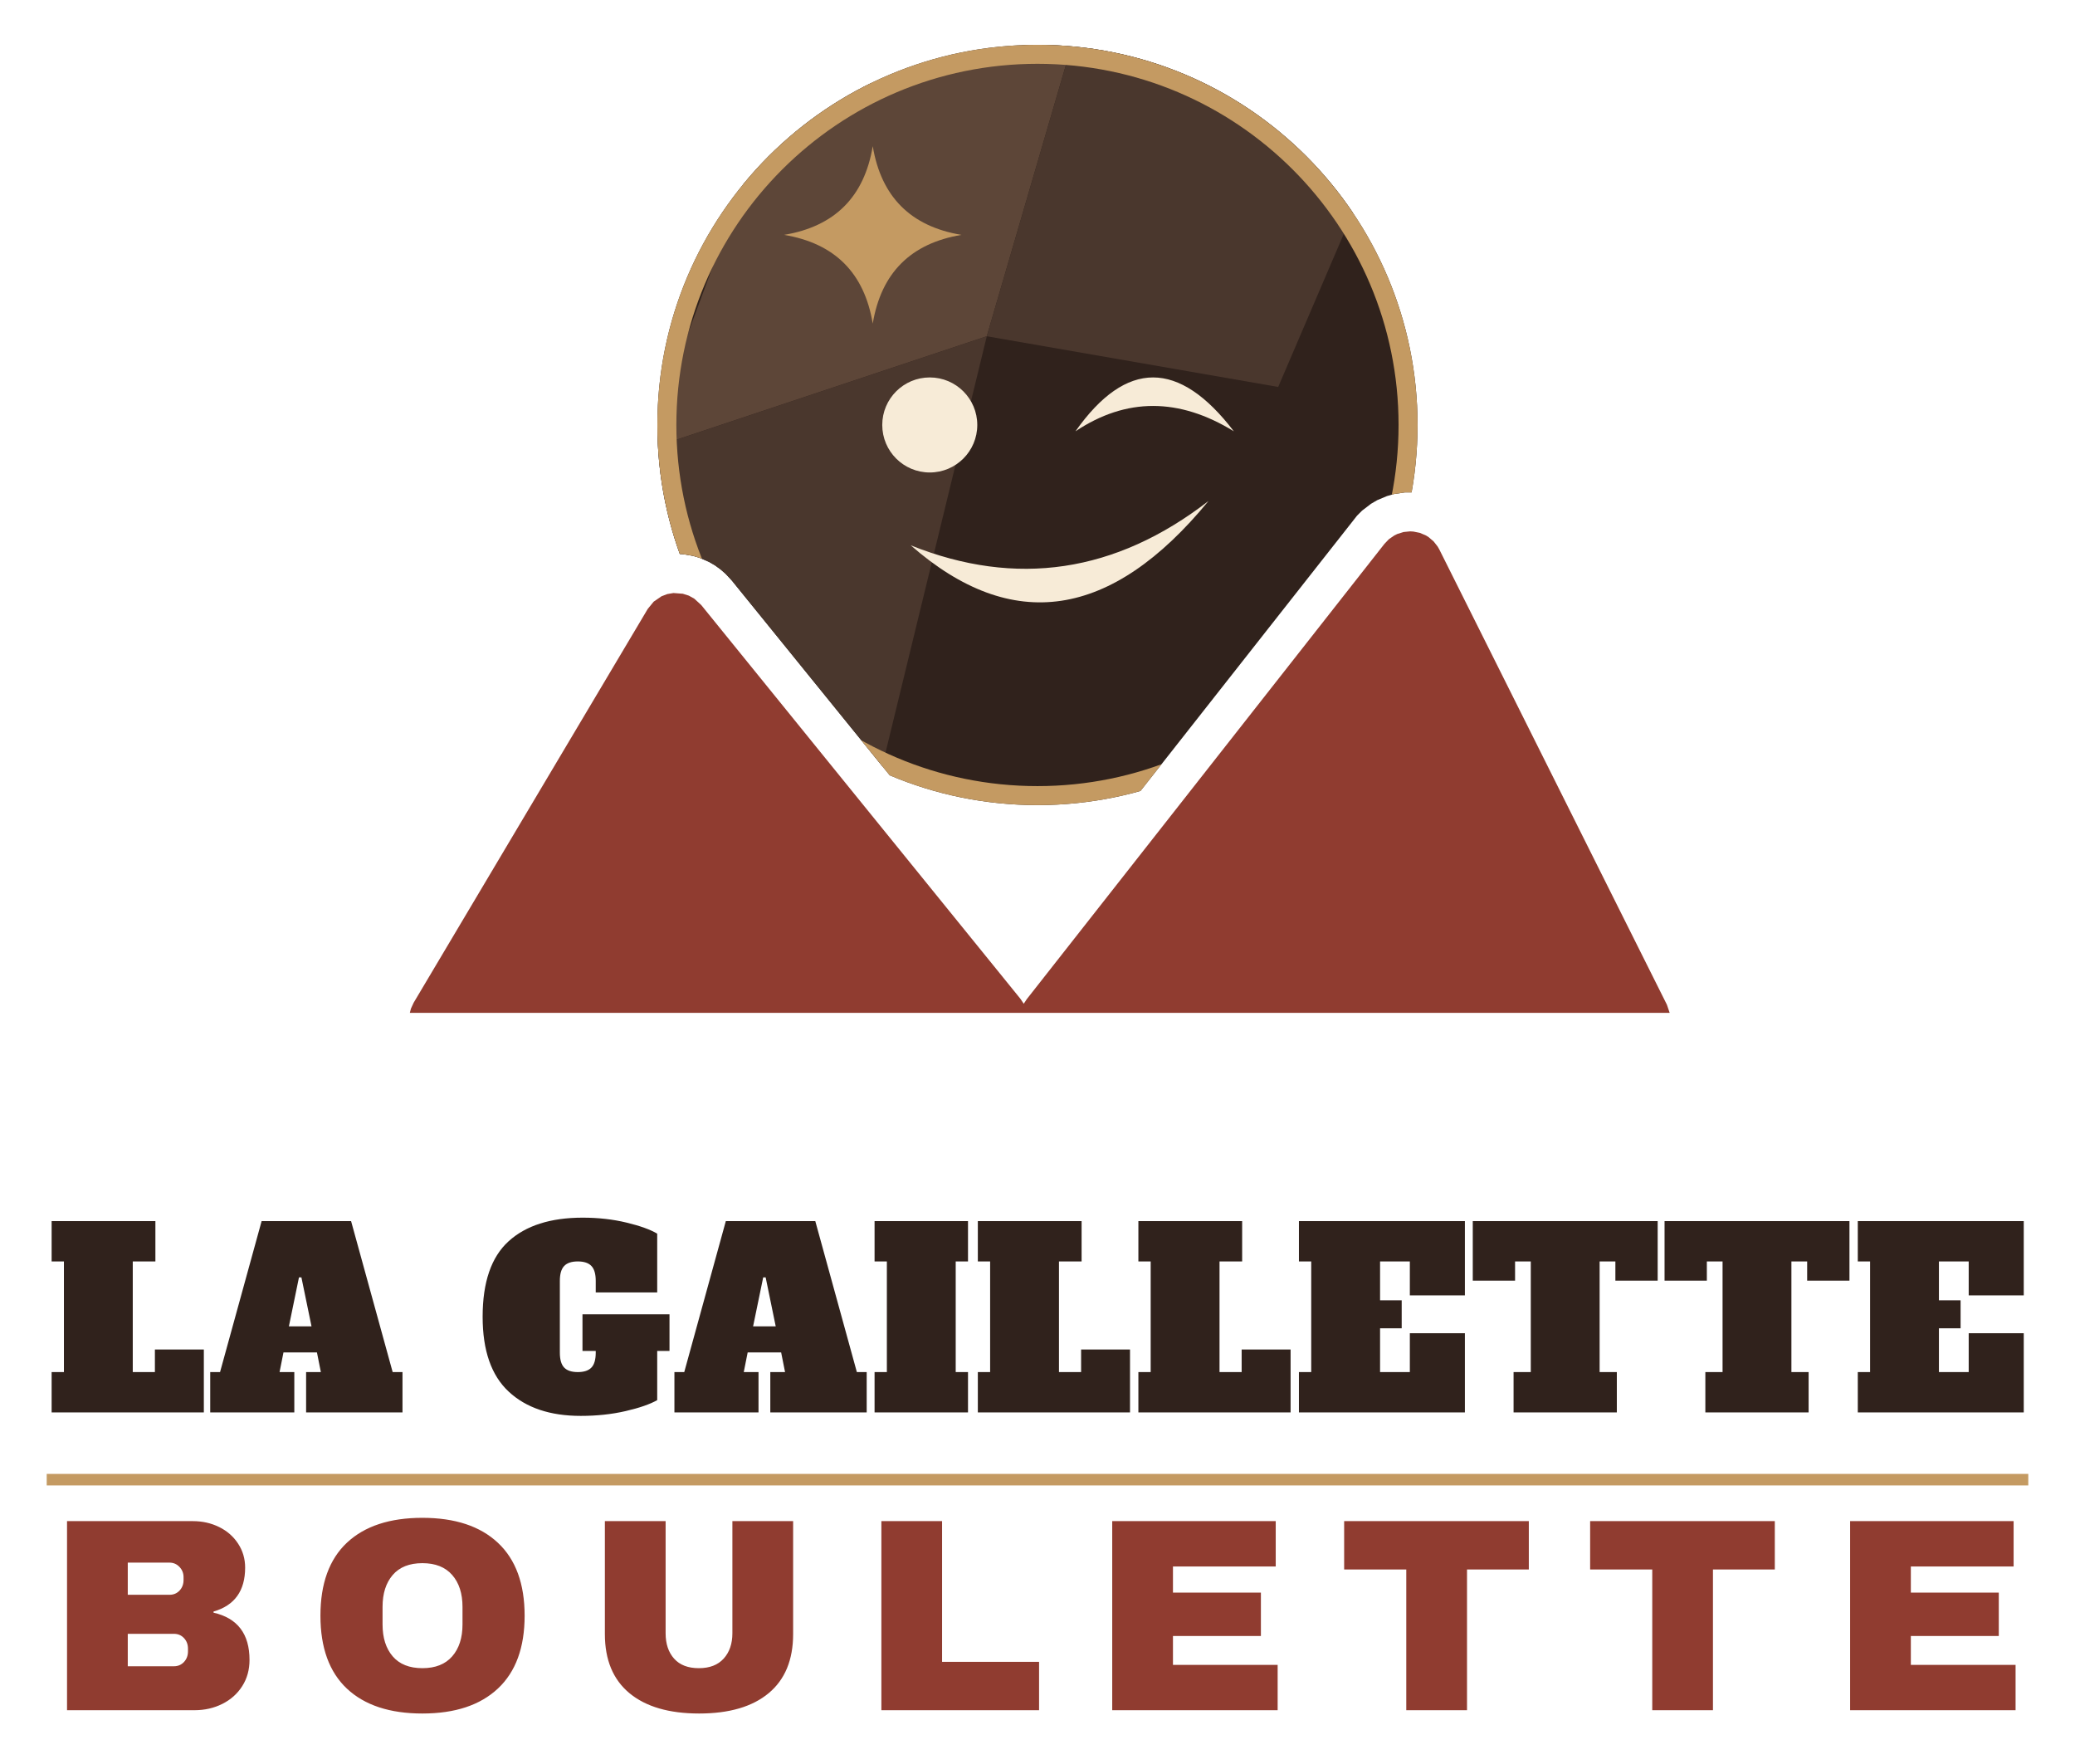
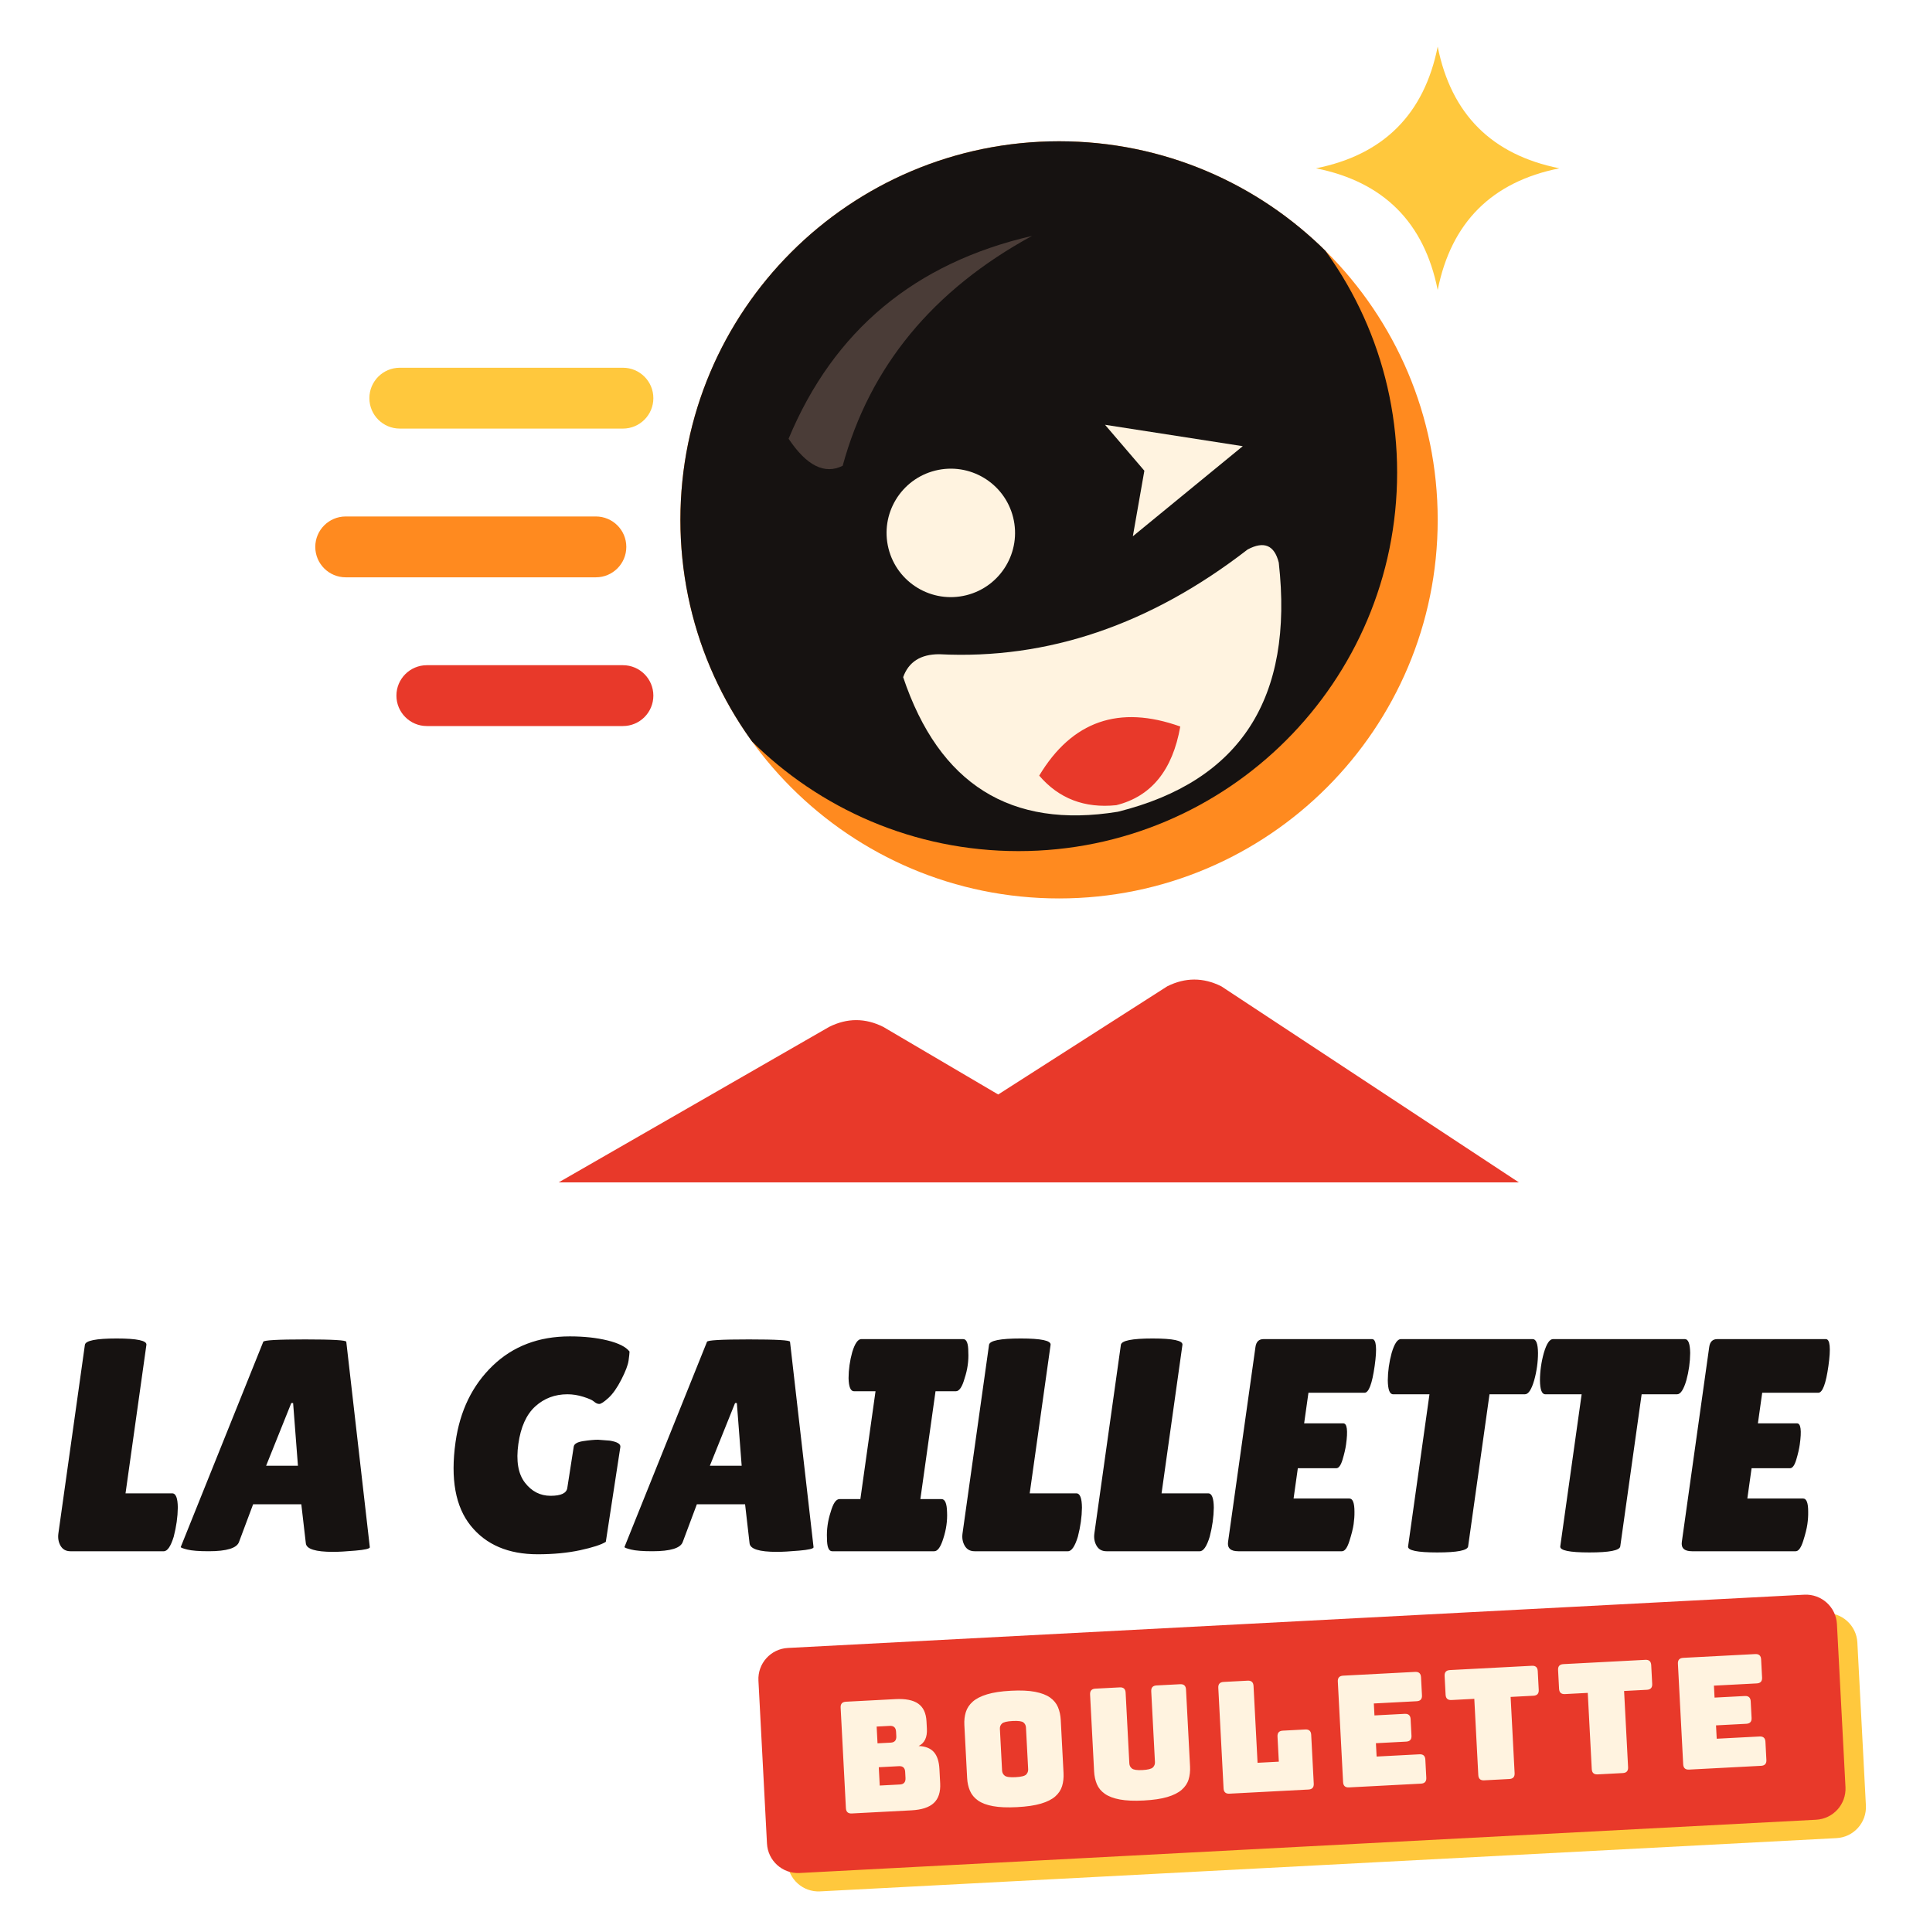
- <svg xmlns="http://www.w3.org/2000/svg" viewBox="0 0 539.8 459.1" width="540" height="459" role="img">
-   <g transform="translate(99.89 12) scale(1.7) translate(0 -36)">
+ <svg xmlns="http://www.w3.org/2000/svg" viewBox="0 0 491.75 497.26" width="492" height="497" role="img">
+   <g transform="translate(80.88 12) scale(1.74) translate(-2 -12)">
+     <path d="M14.5 59.5 H47.5 A4.5 4.5 0 0 1 47.5 68.5 H14.5 A4.5 4.5 0 0 1 14.5 59.5 Z" fill="#ffc83d" />
+     <path d="M6.5 81.5 H43.5 A4.5 4.5 0 0 1 43.5 90.5 H6.5 A4.5 4.5 0 0 1 6.5 81.5 Z" fill="#ff8a1f" />
+     <path d="M18.5 103.5 H47.5 A4.5 4.5 0 0 1 47.5 112.5 H18.5 A4.5 4.5 0 0 1 18.5 103.5 Z" fill="#e8392a" />
+     <path d="M38 180 L78 157 Q82 155 86 157 L103 167 L128 151 Q132 149 136 151 L180 180 Z" fill="#e8392a" />
    <defs>
-       <clipPath id="clip-color">
-         <path d="M159.97 92.04 L159.71 88.12 L159.49 86.17 L159.2 84.23 L158.43 80.38 L157.96 78.47 L156.82 74.71 L156.15 72.86 L154.65 69.24 L153.81 67.46 L151.96 64 L149.89 60.67 L148.77 59.05 L146.38 55.94 L145.11 54.44 L143.79 52.98 L141.02 50.21 L139.56 48.89 L136.53 46.4 L134.95 45.23 L131.68 43.05 L128.28 41.08 L126.54 40.19 L122.96 38.57 L121.14 37.85 L117.42 36.58 L115.53 36.04 L113.62 35.57 L109.77 34.8 L105.88 34.29 L103.92 34.13 L101.96 34.03 L98.04 34.03 L94.12 34.29 L92.17 34.51 L88.29 35.15 L86.38 35.57 L84.47 36.04 L80.71 37.18 L78.86 37.85 L75.24 39.35 L71.72 41.08 L70 42.04 L68.32 43.05 L65.05 45.23 L61.94 47.62 L60.44 48.89 L58.98 50.21 L56.21 52.98 L54.89 54.44 L52.4 57.47 L50.11 60.67 L49.05 62.32 L47.08 65.72 L46.19 67.46 L44.57 71.04 L43.85 72.86 L43.18 74.71 L42.04 78.47 L41.15 82.29 L40.8 84.23 L40.51 86.17 L40.13 90.08 L40.03 92.04 L40.03 95.96 L40.29 99.88 L40.51 101.83 L41.15 105.71 L42.04 109.53 L43.37 113.8 L44.61 113.72 L45.66 113.77 L47.27 114.04 L48.29 114.35 L49.7 114.96 L50.61 115.49 L51.47 116.11 L52.26 116.8 L53.18 117.79 L79.64 150.43 L82.58 151.42 L84.47 151.96 L86.38 152.43 L90.23 153.2 L94.12 153.71 L96.08 153.87 L98.04 153.97 L101.96 153.97 L103.92 153.87 L107.83 153.49 L111.71 152.85 L113.95 152.35 L148.93 107.89 L149.71 107.11 L151.07 106.07 L152.03 105.51 L153.51 104.89 L154.57 104.58 L156.26 104.33 L157.87 104.33 L159.07 104.49 L159.49 101.83 L159.87 97.92 L159.97 95.96 Z" />
+       <clipPath id="ball-clip">
+         <circle cx="112" cy="82" r="56" />
      </clipPath>
    </defs>
-     <g clip-path="url(#clip-color)">
-       <g transform="translate(100 94) scale(0.97) translate(-100 -100)">
-         <defs>
-           <clipPath id="gaillette-in-color">
-             <circle cx="100" cy="100" r="60" />
-           </clipPath>
-         </defs>
-         <circle cx="100" cy="100" r="60" fill="#30221c" />
-         <g clip-path="url(#gaillette-in-color)">
-           <path d="M38 104 L58 50 L106 38 L92 86 Z" fill="#5d4638" />
-           <path d="M92 86 L106 38 L156 52 L138 94 Z" fill="#4a372d" />
-           <path d="M38 104 L92 86 L74 160 L38 146 Z" fill="#4a372d" />
-         </g>
-         <circle cx="100" cy="100" r="58.5" fill="none" stroke="#c49a62" stroke-width="3" />
-         <path d="M75.5 100 A7.5 7.5 0 1 0 90.5 100 A7.5 7.5 0 1 0 75.5 100 Z M106 101 Q118 84 131 101 Q118 93 106 101 Z M80 119 Q104 140 127 112 Q105 129 80 119 Z" fill="#f7ebd7" />
-         <path d="M74 56 Q76 68 88 70 Q76 72 74 84 Q72 72 60 70 Q72 68 74 56 Z" fill="#c49a62" />
-       </g>
+     <circle cx="112" cy="82" r="56" fill="#ff8a1f" />
+     <g clip-path="url(#ball-clip)">
+       <circle cx="106" cy="75" r="56" fill="#161211" />
+       <path d="M72 70 Q82 46 108 40 Q86 52 80 74 Q76 76 72 70 Z" fill="#4a3c37" />
    </g>
-     <path d="M196.8 184 L196.38 182.76 L161.53 113.06 L161.28 112.62 L160.66 111.83 L159.9 111.18 L159.47 110.91 L158.55 110.52 L157.56 110.32 L157.06 110.29 L156.06 110.39 L155.1 110.69 L154.65 110.91 L153.82 111.48 L153.13 112.2 L98.36 181.91 L97.9 182.61 L97.39 181.85 L48.52 121.57 L47.46 120.6 L46.62 120.13 L45.7 119.84 L44.27 119.73 L43.32 119.89 L42.43 120.23 L41.24 121.05 L40.33 122.16 L4.49 182.44 L4.07 183.35 L3.9 184 Z" fill="#903c30" />
+     <g transform="rotate(-14 112 82)">
+       <path d="M86.5 80 A9.5 9.5 0 1 0 105.5 80 A9.5 9.5 0 1 0 86.5 80 Z M122 70 L141 78 L122 87 L126 78 Z M84 99 Q86 96 90 97 Q113 104 138 93 Q142 92 142 96 Q138 126 110 126 Q86 124 84 99 Z" fill="#fff3e0" />
+       <path d="M100 118 Q110 108 122 116 Q118 125 110 125 Q103 124 100 118 Z" fill="#e8392a" />
+     </g>
+     <path d="M168 12 Q171 27 186 30 Q171 33 168 48 Q165 33 150 30 Q165 27 168 12 Z" fill="#ffc83d" />
  </g>
-   <g transform="translate(12 303.6)">
-     <path d="M1.28 64V53.5H4.48V24.7H1.28V14.21H28.29V24.7H22.4V53.5H28.16V47.62H40.9V64Z M90.05 53.5H92.61V64H67.52V53.5H71.36L70.34 48.38H61.63L60.61 53.5H64.45V64H42.56V53.5H45.12L55.94 14.21H79.23ZM63.04 41.6H68.93L66.3 28.86H65.66Z M162.11 48H158.91V60.8Q156.1 62.4 150.69 63.65Q145.28 64.9 139.01 64.9Q127.04 64.9 120.26 58.59Q113.47 52.29 113.47 39.1Q113.47 25.6 120.22 19.46Q126.98 13.31 139.52 13.31Q145.6 13.31 150.91 14.59Q156.22 15.87 158.91 17.47V32.77H142.91V29.76Q142.91 27.07 141.79 25.89Q140.67 24.7 138.24 24.7Q135.81 24.7 134.69 25.89Q133.57 27.07 133.57 29.76V48.45Q133.57 51.14 134.69 52.32Q135.81 53.5 138.24 53.5Q140.67 53.5 141.79 52.32Q142.91 51.14 142.91 48.45V48H139.46V38.46H162.11Z M210.88 53.5H213.44V64H188.35V53.5H192.19L191.17 48.38H182.46L181.44 53.5H185.28V64H163.39V53.5H165.95L176.77 14.21H200.06ZM183.87 41.6H189.76L187.14 28.86H186.5Z M215.49 64V53.5H218.69V24.7H215.49V14.21H239.81V24.7H236.61V53.5H239.81V64Z M242.37 64V53.5H245.57V24.7H242.37V14.21H269.38V24.7H263.49V53.5H269.25V47.62H281.98V64Z M284.16 64V53.5H287.36V24.7H284.16V14.21H311.17V24.7H305.28V53.5H311.04V47.62H323.78V64Z M325.95 64V53.5H329.15V24.7H325.95V14.21H369.15V33.54H354.82V24.7H347.07V34.82H352.7V42.11H347.07V53.5H354.82V43.39H369.15V64Z M419.33 29.7H408.32V24.7H404.22V53.5H408.7V64H381.82V53.5H386.3V24.7H382.21V29.7H371.2V14.21H419.33Z M469.25 29.7H458.24V24.7H454.14V53.5H458.62V64H431.74V53.5H436.22V24.7H432.13V29.7H421.12V14.21H469.25Z M471.42 64V53.5H474.62V24.7H471.42V14.21H514.62V33.54H500.29V24.7H492.54V34.82H498.18V42.11H492.54V53.5H500.29V43.39H514.62V64Z" fill="#30221c" />
-     <path d="M51.65 104.38Q51.65 113.46 43.42 115.82V116.11Q52.79 118.25 52.79 128.41Q52.79 132.27 50.89 135.24Q49 138.21 45.71 139.86Q42.42 141.5 38.48 141.5H5.29V92.29H38.05Q41.77 92.29 44.89 93.83Q48 95.36 49.82 98.15Q51.65 100.94 51.65 104.38ZM21.1 111.46H31.97Q33.55 111.46 34.59 110.35Q35.62 109.24 35.62 107.6V106.88Q35.62 105.31 34.55 104.2Q33.48 103.09 31.97 103.09H21.1ZM21.1 130.06H33.12Q34.69 130.06 35.73 128.95Q36.77 127.84 36.77 126.19V125.48Q36.77 123.83 35.73 122.73Q34.69 121.62 33.12 121.62H21.1Z M124.4 116.9Q124.4 129.34 117.46 135.85Q110.52 142.36 97.79 142.36Q85.06 142.36 78.15 135.89Q71.25 129.41 71.25 116.9Q71.25 104.38 78.15 97.9Q85.06 91.43 97.79 91.43Q110.52 91.43 117.46 97.94Q124.4 104.45 124.4 116.9ZM87.42 114.61V119.18Q87.42 124.41 90.06 127.48Q92.71 130.56 97.79 130.56Q102.87 130.56 105.55 127.48Q108.23 124.41 108.23 119.18V114.61Q108.23 109.38 105.55 106.31Q102.87 103.23 97.79 103.23Q92.71 103.23 90.06 106.31Q87.42 109.38 87.42 114.61Z M169.83 142.36Q158.09 142.36 151.69 137.07Q145.29 131.77 145.29 121.69V92.29H161.1V121.47Q161.1 125.62 163.32 128.09Q165.53 130.56 169.75 130.56Q173.97 130.56 176.23 128.05Q178.48 125.55 178.48 121.47V92.29H194.29V121.69Q194.29 131.77 187.92 137.07Q181.56 142.36 169.83 142.36Z M217.26 92.29H233.06V128.91H258.31V141.5H217.26Z M277.35 92.29H319.91V104.09H293.16V110.89H316.05V122.19H293.16V129.7H320.41V141.5H277.35Z M369.7 104.88V141.5H353.89V104.88H337.72V92.29H385.79V104.88Z M433.72 104.88V141.5H417.92V104.88H401.75V92.29H449.82V104.88Z M469.42 92.29H511.98V104.09H485.23V110.89H508.12V122.19H485.23V129.7H512.49V141.5H469.42Z" fill="#903c30" />
-     <rect x="0" y="80" width="515.8" height="3" fill="#c49a62" />
+   <g transform="translate(12 335.26)">
+     <g transform="skewX(-8) translate(8 0)">
+       <path d="M3.12 59.4V10.88Q3.12 9.24 11.04 9.24Q18.95 9.24 18.95 10.88V49.1H30.97Q32.37 49.1 32.92 52.77Q33.15 54.56 33.15 56.43Q33.15 58.31 32.92 60.26Q32.29 64 30.89 64H6.86Q5.15 64 4.13 62.6Q3.12 61.19 3.12 59.4Z M74.49 64.16Q67.7 64.16 67.16 61.97L64.58 51.91H52.18L49.92 61.58Q49.45 64 42.43 64Q38.69 64 36.89 63.57Q35.1 63.14 35.1 62.91L48.91 10.1Q48.91 9.48 59.59 9.48Q70.28 9.48 70.28 10.1L83.77 62.99Q83.77 63.53 80.18 63.84Q76.6 64.16 74.49 64.16ZM54.13 42H62.32L58.81 25.86H58.34Z M132.44 47.7 132.6 37.09Q132.6 36 134.86 35.65Q137.12 35.3 138.61 35.3L141.65 35.53Q144.61 36 144.61 37.17L144.3 61.58Q142.74 62.67 138.02 63.73Q133.3 64.78 127.22 64.78Q115.91 64.78 108.97 57.45Q102.02 50.12 102.02 35.92Q102.02 23.83 108.81 16.26Q115.6 8.7 127.61 8.7Q133.07 8.7 137.48 9.75Q141.88 10.8 143.52 12.6Q143.6 13.22 143.6 14.94Q143.6 16.65 142.43 19.81Q141.26 22.97 139.78 24.53Q138.29 26.09 137.63 26.09Q136.97 26.09 136.23 25.51Q135.49 24.92 133.3 24.26Q131.12 23.6 129.09 23.6Q124.25 23.6 121.25 26.72Q118.25 29.84 118.25 36.39Q118.25 42.94 121.33 46.33Q124.41 49.73 128.43 49.73Q132.44 49.73 132.44 47.7Z M188.68 64.16Q181.9 64.16 181.35 61.97L178.78 51.91H166.37L164.11 61.58Q163.64 64 156.62 64Q152.88 64 151.09 63.57Q149.29 63.14 149.29 62.91L163.1 10.1Q163.1 9.48 173.78 9.48Q184.47 9.48 184.47 10.1L197.96 62.99Q197.96 63.53 194.38 63.84Q190.79 64.16 188.68 64.16ZM168.32 42H176.51L173 25.86H172.54Z M208.26 50.58V22.82H202.72Q201.4 22.82 200.85 19.46Q200.62 17.82 200.62 16.11Q200.62 14.39 200.85 12.75Q201.4 9.4 202.72 9.4H228.93Q230.26 9.4 230.72 12.75Q231.04 14.39 231.04 16.11Q231.04 17.82 230.72 19.46Q230.26 22.82 228.93 22.82H223.7V50.58H229.16Q230.49 50.58 231.04 53.94Q231.35 55.58 231.35 57.29Q231.35 59.01 231.04 60.65Q230.49 64 229.16 64H202.88Q201.55 64 201.08 60.65Q200.77 59.01 200.77 57.29Q200.77 55.58 201.08 53.94Q201.55 50.58 202.88 50.58Z M235.79 59.4V10.88Q235.79 9.24 243.71 9.24Q251.63 9.24 251.63 10.88V49.1H263.64Q265.04 49.1 265.59 52.77Q265.82 54.56 265.82 56.43Q265.82 58.31 265.59 60.26Q264.97 64 263.56 64H239.54Q237.82 64 236.81 62.6Q235.79 61.19 235.79 59.4Z M269.72 59.4V10.88Q269.72 9.24 277.64 9.24Q285.56 9.24 285.56 10.88V49.1H297.57Q298.97 49.1 299.52 52.77Q299.75 54.56 299.75 56.43Q299.75 58.31 299.52 60.26Q298.9 64 297.49 64H273.47Q271.75 64 270.74 62.6Q269.72 61.19 269.72 59.4Z M329.78 31.08Q331.27 31.08 331.27 36.54Q331.27 38.18 330.92 40.41Q330.56 42.63 329.63 42.63H319.72V50.43H334.07Q335.4 50.43 335.87 53.86Q336.1 55.34 336.1 57.02Q336.1 58.7 335.63 61.35Q335.17 64 334.07 64H307.4Q304.43 64 304.43 61.58V11.43Q304.43 9.4 306.23 9.4H334.15Q335.79 9.4 335.79 16.3Q335.79 23.21 334.15 23.21H319.72V31.08Z M366.37 62.75Q366.37 64.31 358.64 64.31Q350.92 64.31 350.92 62.75V23.6H341.56Q340.24 23.6 339.69 20.01Q339.46 18.29 339.46 16.5Q339.46 14.7 339.69 12.99Q340.24 9.4 341.56 9.4H375.49Q376.82 9.4 377.36 12.99Q377.6 14.7 377.6 16.5Q377.6 18.29 377.36 20.01Q376.82 23.6 375.49 23.6H366.37Z M405.52 62.75Q405.52 64.31 397.8 64.31Q390.08 64.31 390.08 62.75V23.6H380.72Q379.39 23.6 378.85 20.01Q378.61 18.29 378.61 16.5Q378.61 14.7 378.85 12.99Q379.39 9.4 380.72 9.4H414.65Q415.97 9.4 416.52 12.99Q416.75 14.7 416.75 16.5Q416.75 18.29 416.52 20.01Q415.97 23.6 414.65 23.6H405.52Z M446.55 31.08Q448.03 31.08 448.03 36.54Q448.03 38.18 447.68 40.41Q447.33 42.63 446.39 42.63H436.49V50.43H450.84Q452.17 50.43 452.63 53.86Q452.87 55.34 452.87 57.02Q452.87 58.7 452.4 61.35Q451.93 64 450.84 64H424.16Q421.2 64 421.2 61.58V11.43Q421.2 9.4 422.99 9.4H450.92Q452.56 9.4 452.56 16.3Q452.56 23.21 450.92 23.21H436.49V31.08Z" fill="#161211" />
+     </g>
+     <g transform="rotate(-3 322.79 111)">
+       <path d="M196.83 87 H458.75 A8 8 0 0 1 466.75 95 V137 A8 8 0 0 1 458.75 145 H196.83 A8 8 0 0 1 188.83 137 V95 A8 8 0 0 1 196.83 87 Z" fill="#ffc83d" />
+       <path d="M191.83 82 H453.75 A8 8 0 0 1 461.75 90 V132 A8 8 0 0 1 453.75 140 H191.83 A8 8 0 0 1 183.83 132 V90 A8 8 0 0 1 191.83 82 Z" fill="#e8392a" />
+       <path d="M221.39 125.4H206.03Q204.59 125.4 204.59 123.96V98.04Q204.59 96.6 206.03 96.6H218.79Q222.71 96.6 224.59 98.08Q226.47 99.56 226.47 102.72V104.64Q226.47 107.96 224.11 108.96Q226.71 109.2 227.93 110.7Q229.15 112.2 229.15 115.16V118.84Q229.15 122.2 227.27 123.8Q225.39 125.4 221.39 125.4ZM213.59 113.88V118.6H218.79Q220.31 118.6 220.31 117V115.44Q220.31 113.88 218.79 113.88ZM213.59 103.4V107.72H216.99Q218.51 107.72 218.51 106.12V105Q218.51 103.4 216.99 103.4Z M260.99 117.84Q260.99 119.68 260.45 121.18Q259.91 122.68 258.55 123.76Q257.19 124.84 254.77 125.42Q252.35 126 248.59 126Q244.83 126 242.41 125.42Q239.99 124.84 238.63 123.76Q237.27 122.68 236.71 121.18Q236.15 119.68 236.15 117.84V104.2Q236.15 102.36 236.71 100.86Q237.27 99.36 238.63 98.28Q239.99 97.2 242.41 96.6Q244.83 96 248.59 96Q252.35 96 254.77 96.6Q257.19 97.2 258.55 98.28Q259.91 99.36 260.45 100.86Q260.99 102.36 260.99 104.2ZM245.23 116.4Q245.23 117.2 245.83 117.74Q246.43 118.28 248.59 118.28Q250.79 118.28 251.37 117.74Q251.95 117.2 251.95 116.4V105.64Q251.95 104.84 251.37 104.32Q250.79 103.8 248.59 103.8Q246.43 103.8 245.83 104.32Q245.23 104.84 245.23 105.64Z M293.59 117.84Q293.59 119.68 293.05 121.18Q292.51 122.68 291.13 123.76Q289.75 124.84 287.35 125.42Q284.95 126 281.23 126Q277.51 126 275.11 125.42Q272.71 124.84 271.33 123.76Q269.95 122.68 269.41 121.18Q268.87 119.68 268.87 117.84V98.04Q268.87 96.6 270.31 96.6H276.59Q278.03 96.6 278.03 98.04V116.28Q278.03 117.08 278.63 117.62Q279.23 118.16 281.31 118.16Q283.43 118.16 284.03 117.62Q284.63 117.08 284.63 116.28V98.04Q284.63 96.6 286.07 96.6H292.15Q293.59 96.6 293.59 98.04Z M323.71 125.4H303.35Q301.91 125.4 301.91 123.96V98.04Q301.91 96.6 303.35 96.6H309.55Q310.99 96.6 310.99 98.04V117.84H316.47V111.36Q316.47 109.92 317.91 109.92H323.71Q325.15 109.92 325.15 111.36V123.96Q325.15 125.4 323.71 125.4Z M352.71 125.4H334.15Q332.71 125.4 332.71 123.96V98.04Q332.71 96.6 334.15 96.6H352.71Q354.15 96.6 354.15 98.04V102.72Q354.15 104.16 352.71 104.16H341.67V107.24H349.47Q350.91 107.24 350.91 108.68V112.96Q350.91 114.4 349.47 114.4H341.67V117.84H352.71Q354.15 117.84 354.15 119.28V123.96Q354.15 125.4 352.71 125.4Z M375.47 125.4H368.99Q367.55 125.4 367.55 123.96V104.32H361.67Q360.23 104.32 360.23 102.88V98.04Q360.23 96.6 361.67 96.6H382.79Q384.23 96.6 384.23 98.04V102.88Q384.23 104.32 382.79 104.32H376.91V123.96Q376.91 125.4 375.47 125.4Z M404.71 125.4H398.23Q396.79 125.4 396.79 123.96V104.32H390.91Q389.47 104.32 389.47 102.88V98.04Q389.47 96.6 390.91 96.6H412.03Q413.47 96.6 413.47 98.04V102.88Q413.47 104.32 412.03 104.32H406.15V123.96Q406.15 125.4 404.71 125.4Z M440.35 125.4H421.79Q420.35 125.4 420.35 123.96V98.04Q420.35 96.6 421.79 96.6H440.35Q441.79 96.6 441.79 98.04V102.72Q441.79 104.16 440.35 104.16H429.31V107.24H437.11Q438.55 107.24 438.55 108.68V112.96Q438.55 114.4 437.11 114.4H429.31V117.84H440.35Q441.79 117.84 441.79 119.28V123.96Q441.79 125.4 440.35 125.4Z" fill="#fff3e0" />
+     </g>
  </g>
</svg>
